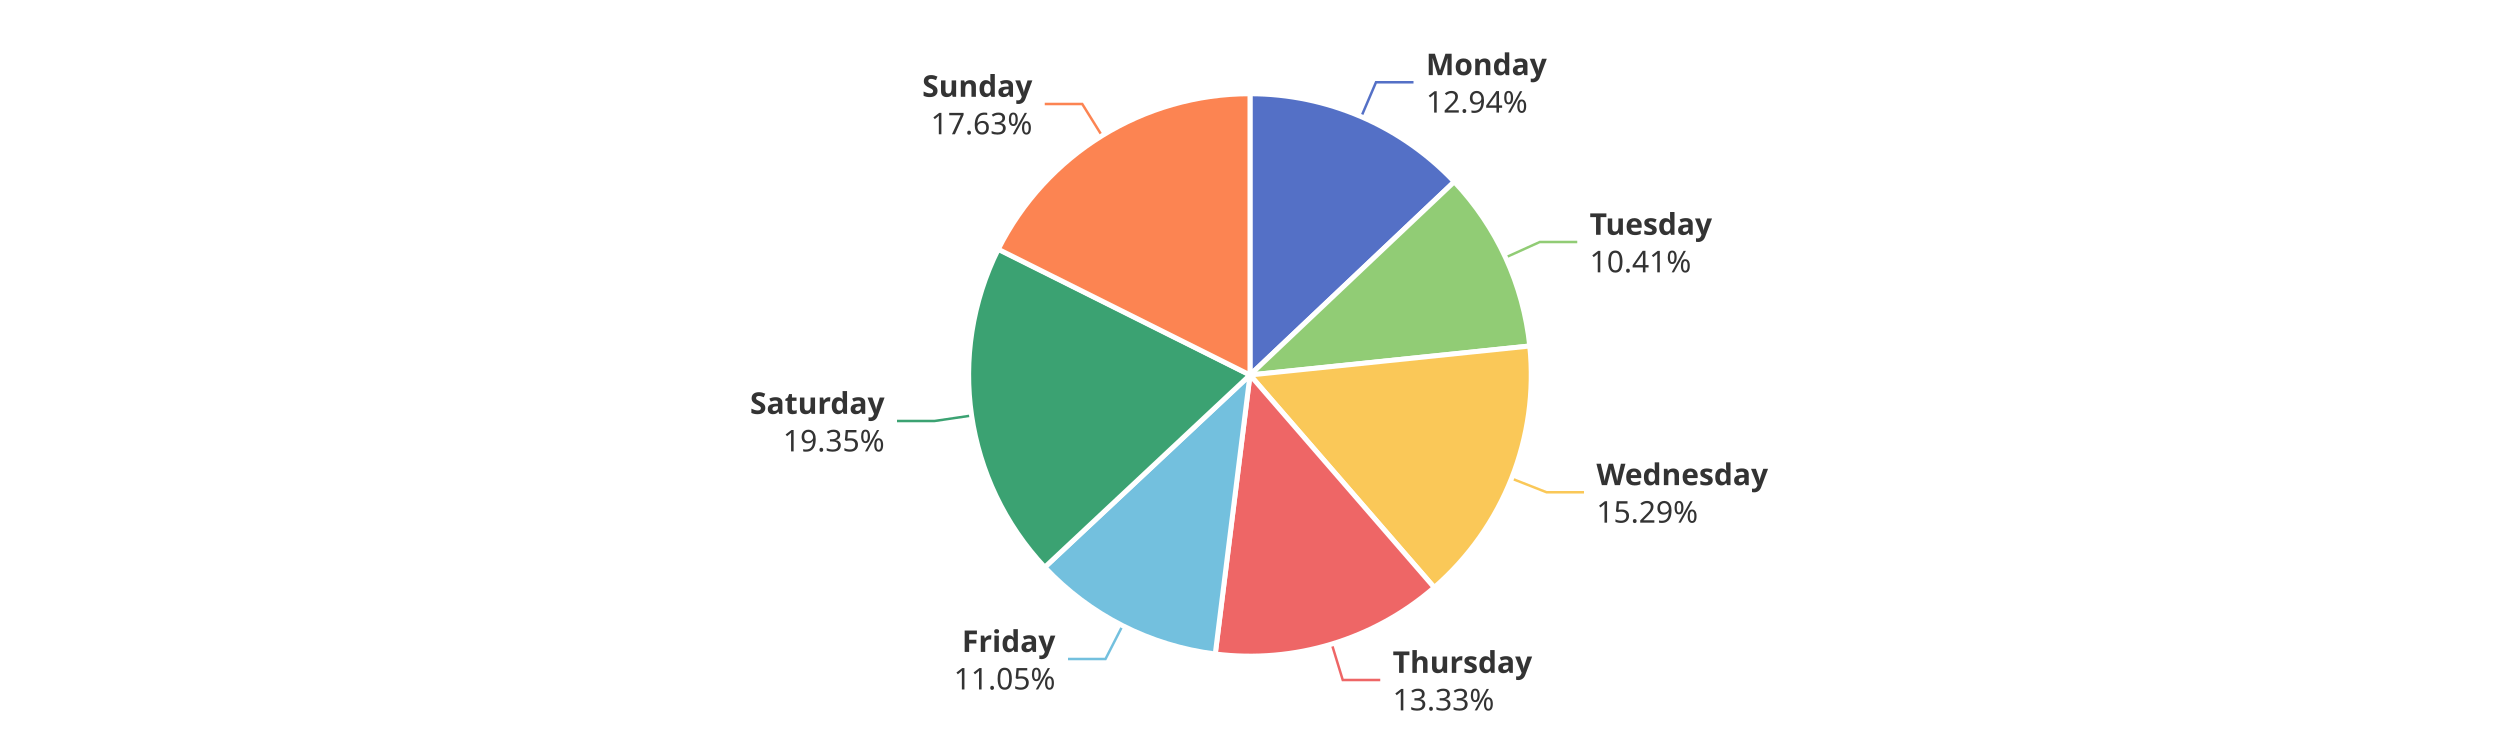
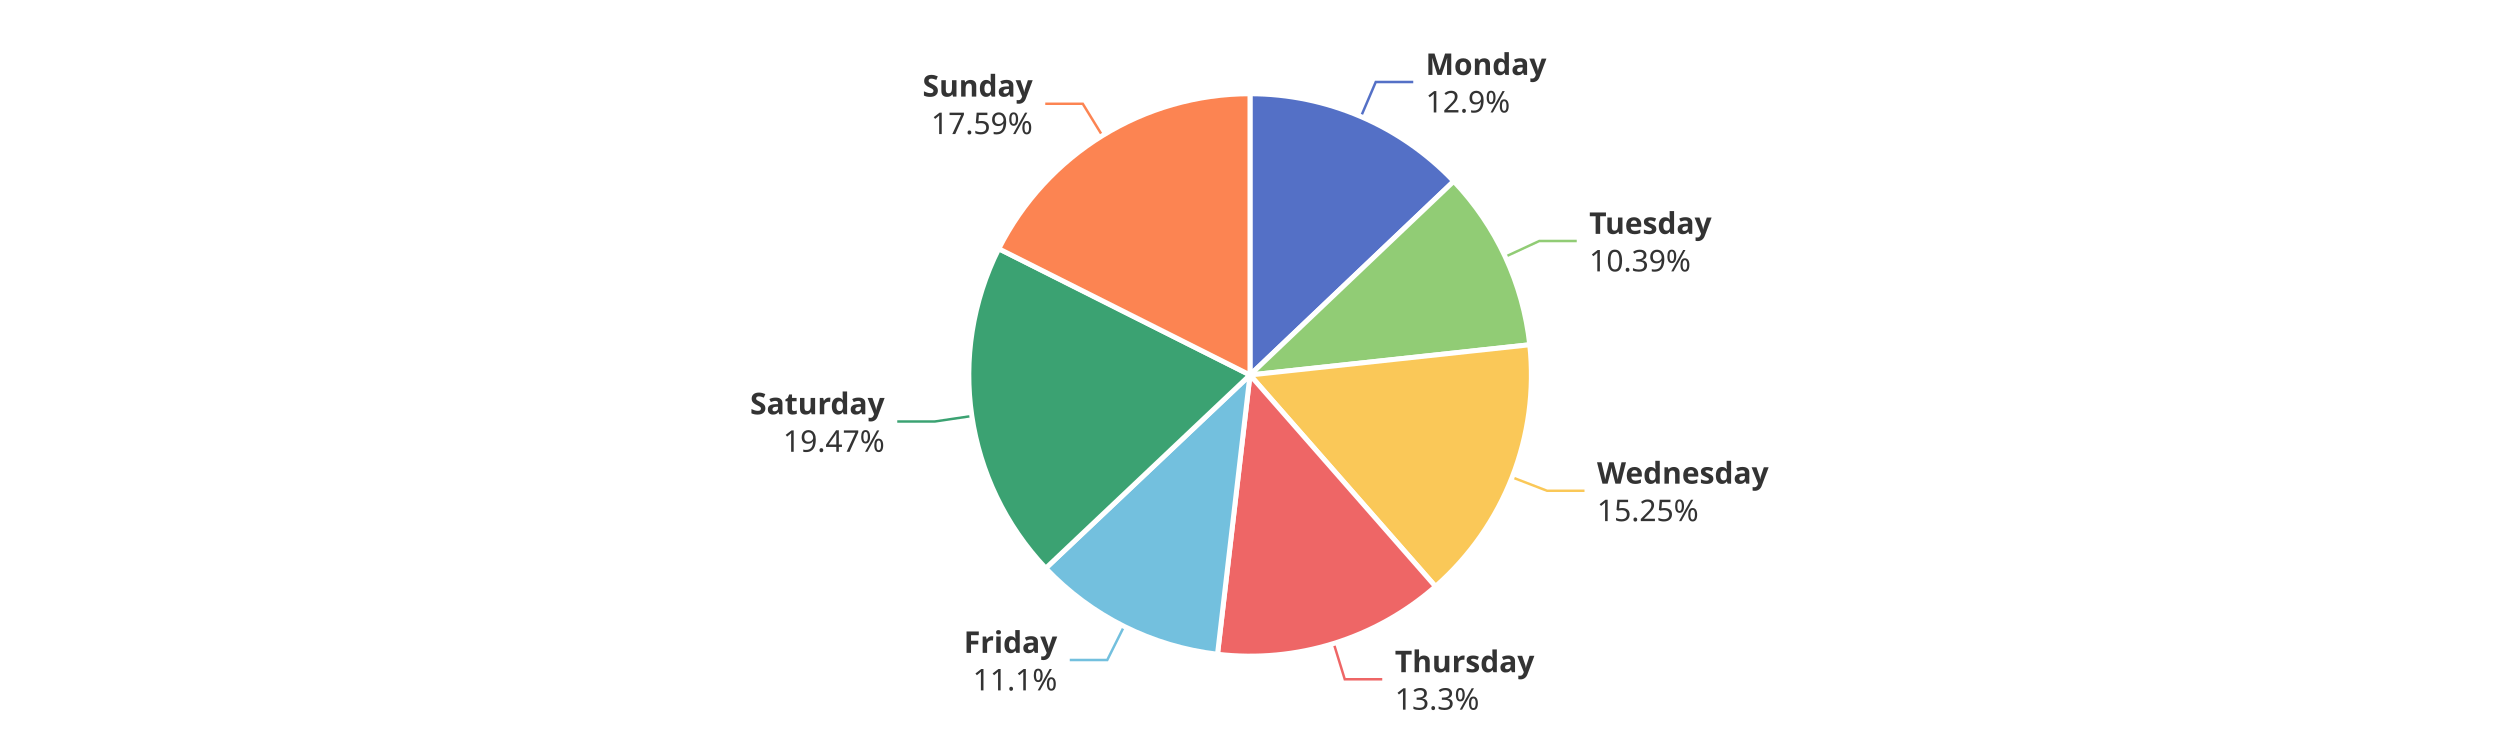
<svg xmlns="http://www.w3.org/2000/svg" width="1000" height="300" version="1.1" baseProfile="full" viewBox="0 0 1000 300">
  <rect width="1000" height="300" x="0" y="0" id="0" fill="#ffffff" />
-   <polyline points="544.5 46.7 550.4 32.9 565.4 32.9" fill="none" stroke="#5470c6" />
-   <polyline points="602.2 103 615.9 96.8 630.9 96.8" fill="none" stroke="#91cc75" />
-   <polyline points="604.6 191.4 618.6 196.9 633.6 196.9" fill="none" stroke="#fac858" />
-   <polyline points="532.7 257.6 537.1 272 552.1 272" fill="none" stroke="#ee6666" />
-   <polyline points="449 250.3 442.2 263.6 427.2 263.6" fill="none" stroke="#73c0de" />
-   <polyline points="388.7 166.2 373.8 168.4 358.8 168.4" fill="none" stroke="#3ba272" />
-   <polyline points="440.8 54.3 432.9 41.6 417.9 41.6" fill="none" stroke="#fc8452" />
-   <path d="M500 37.5A112.5 112.5 0 0 1 581.7 72.7L500 150Z" fill="#5470c6" stroke="#fff" stroke-width="2" stroke-linejoin="round" />
-   <path d="M581.7 72.7A112.5 112.5 0 0 1 611.9 138.4L500 150Z" fill="#91cc75" stroke="#fff" stroke-width="2" stroke-linejoin="round" />
-   <path d="M611.9 138.4A112.5 112.5 0 0 1 573.7 235L500 150Z" fill="#fac858" stroke="#fff" stroke-width="2" stroke-linejoin="round" />
-   <path d="M573.7 235A112.5 112.5 0 0 1 486.1 261.6L500 150Z" fill="#ee6666" stroke="#fff" stroke-width="2" stroke-linejoin="round" />
-   <path d="M486.1 261.6A112.5 112.5 0 0 1 417.9 226.9L500 150Z" fill="#73c0de" stroke="#fff" stroke-width="2" stroke-linejoin="round" />
-   <path d="M417.9 226.9A112.5 112.5 0 0 1 399.3 99.7L500 150Z" fill="#3ba272" stroke="#fff" stroke-width="2" stroke-linejoin="round" />
-   <path d="M399.3 99.7A112.5 112.5 0 0 1 500 37.5L500 150Z" fill="#fc8452" stroke="#fff" stroke-width="2" stroke-linejoin="round" />
-   <path d="M0 -15l42.8 0l0 30l-42.8 0Z" transform="translate(570.4157 32.891)" fill="none" />
-   <text dominant-baseline="central" text-anchor="start" style="font-size:12px;font-family:sans-serif;font-weight:bold;" y="-7.5" transform="translate(570.4157 32.891)" fill="#333" stroke="rgb(255,255,255)" stroke-width="2" paint-order="stroke" stroke-miterlimit="2">Monday</text>
-   <text dominant-baseline="central" text-anchor="start" style="font-size:12px;font-family:sans-serif;" y="7.5" transform="translate(570.4157 32.891)" fill="#333" stroke="rgb(255,255,255)" stroke-width="2" paint-order="stroke" stroke-miterlimit="2">12.94%</text>
-   <path d="M0 -15l46.2 0l0 30l-46.2 0Z" transform="translate(635.8552 96.7664)" fill="none" />
-   <text dominant-baseline="central" text-anchor="start" style="font-size:12px;font-family:sans-serif;font-weight:bold;" y="-7.5" transform="translate(635.8552 96.7664)" fill="#333" stroke="rgb(255,255,255)" stroke-width="2" paint-order="stroke" stroke-miterlimit="2">Tuesday</text>
-   <text dominant-baseline="central" text-anchor="start" style="font-size:12px;font-family:sans-serif;" y="7.5" transform="translate(635.8552 96.7664)" fill="#333" stroke="rgb(255,255,255)" stroke-width="2" paint-order="stroke" stroke-miterlimit="2">10.41%</text>
-   <path d="M0 -15l63.6 0l0 30l-63.6 0Z" transform="translate(638.5612 196.8986)" fill="none" />
-   <text dominant-baseline="central" text-anchor="start" style="font-size:12px;font-family:sans-serif;font-weight:bold;" y="-7.5" transform="translate(638.5612 196.8986)" fill="#333" stroke="rgb(255,255,255)" stroke-width="2" paint-order="stroke" stroke-miterlimit="2">Wednesday</text>
-   <text dominant-baseline="central" text-anchor="start" style="font-size:12px;font-family:sans-serif;" y="7.5" transform="translate(638.5612 196.8986)" fill="#333" stroke="rgb(255,255,255)" stroke-width="2" paint-order="stroke" stroke-miterlimit="2">15.29%</text>
-   <path d="M0 -15l50.2 0l0 30l-50.2 0Z" transform="translate(557.0688 271.9924)" fill="none" />
-   <text dominant-baseline="central" text-anchor="start" style="font-size:12px;font-family:sans-serif;font-weight:bold;" y="-7.5" transform="translate(557.0688 271.9924)" fill="#333" stroke="rgb(255,255,255)" stroke-width="2" paint-order="stroke" stroke-miterlimit="2">Thursday</text>
-   <text dominant-baseline="central" text-anchor="start" style="font-size:12px;font-family:sans-serif;" y="7.5" transform="translate(557.0688 271.9924)" fill="#333" stroke="rgb(255,255,255)" stroke-width="2" paint-order="stroke" stroke-miterlimit="2">13.33%</text>
-   <path d="M-40.9 -15l40.9 0l0 30l-40.9 0Z" transform="translate(422.1519 263.6215)" fill="none" />
-   <text dominant-baseline="central" text-anchor="end" style="font-size:12px;font-family:sans-serif;font-weight:bold;" y="-7.5" transform="translate(422.1519 263.6215)" fill="#333" stroke="rgb(255,255,255)" stroke-width="2" paint-order="stroke" stroke-miterlimit="2">Friday</text>
-   <text dominant-baseline="central" text-anchor="end" style="font-size:12px;font-family:sans-serif;" y="7.5" transform="translate(422.1519 263.6215)" fill="#333" stroke="rgb(255,255,255)" stroke-width="2" paint-order="stroke" stroke-miterlimit="2">11.05%</text>
-   <path d="M-48.2 -15l48.2 0l0 30l-48.2 0Z" transform="translate(353.8348 168.401)" fill="none" />
-   <text dominant-baseline="central" text-anchor="end" style="font-size:12px;font-family:sans-serif;font-weight:bold;" y="-7.5" transform="translate(353.8348 168.401)" fill="#333" stroke="rgb(255,255,255)" stroke-width="2" paint-order="stroke" stroke-miterlimit="2">Saturday</text>
-   <text dominant-baseline="central" text-anchor="end" style="font-size:12px;font-family:sans-serif;" y="7.5" transform="translate(353.8348 168.401)" fill="#333" stroke="rgb(255,255,255)" stroke-width="2" paint-order="stroke" stroke-miterlimit="2">19.35%</text>
-   <path d="M-40.9 -15l40.9 0l0 30l-40.9 0Z" transform="translate(412.938 41.5614)" fill="none" />
-   <text dominant-baseline="central" text-anchor="end" style="font-size:12px;font-family:sans-serif;font-weight:bold;" y="-7.5" transform="translate(412.938 41.5614)" fill="#333" stroke="rgb(255,255,255)" stroke-width="2" paint-order="stroke" stroke-miterlimit="2">Sunday</text>
-   <text dominant-baseline="central" text-anchor="end" style="font-size:12px;font-family:sans-serif;" y="7.5" transform="translate(412.938 41.5614)" fill="#333" stroke="rgb(255,255,255)" stroke-width="2" paint-order="stroke" stroke-miterlimit="2">17.63%</text>
+   <polyline points="544.4 46.6 550.3 32.8 565.3 32.8" fill="none" stroke="#5470c6" />
+   <polyline points="602.1 102.7 615.7 96.4 630.7 96.4" fill="none" stroke="#91cc75" />
+   <polyline points="604.8 190.9 618.8 196.3 633.8 196.3" fill="none" stroke="#fac858" />
+   <polyline points="533.5 257.4 537.9 271.7 552.9 271.7" fill="none" stroke="#ee6666" />
+   <polyline points="449.6 250.6 442.9 264 427.9 264" fill="none" stroke="#73c0de" />
+   <polyline points="388.7 166.4 373.9 168.6 358.9 168.6" fill="none" stroke="#3ba272" />
+   <polyline points="440.9 54.2 433.1 41.5 418.1 41.5" fill="none" stroke="#fc8452" />
+   <path d="M500 37.5A112.5 112.5 0 0 1 581.5 72.5L500 150Z" fill="#5470c6" stroke="#fff" stroke-width="2" stroke-linejoin="round" />
+   <path d="M581.5 72.5A112.5 112.5 0 0 1 611.9 137.9L500 150Z" fill="#91cc75" stroke="#fff" stroke-width="2" stroke-linejoin="round" />
+   <path d="M611.9 137.9A112.5 112.5 0 0 1 574.2 234.6L500 150Z" fill="#fac858" stroke="#fff" stroke-width="2" stroke-linejoin="round" />
+   <path d="M574.2 234.6A112.5 112.5 0 0 1 487 261.7L500 150Z" fill="#ee6666" stroke="#fff" stroke-width="2" stroke-linejoin="round" />
+   <path d="M487 261.7A112.5 112.5 0 0 1 418.3 227.3L500 150Z" fill="#73c0de" stroke="#fff" stroke-width="2" stroke-linejoin="round" />
+   <path d="M418.3 227.3A112.5 112.5 0 0 1 399.5 99.5L500 150Z" fill="#3ba272" stroke="#fff" stroke-width="2" stroke-linejoin="round" />
+   <path d="M399.5 99.5A112.5 112.5 0 0 1 500 37.5L500 150Z" fill="#fc8452" stroke="#fff" stroke-width="2" stroke-linejoin="round" />
+   <path d="M0 -15l42.8 0l0 30l-42.8 0Z" transform="translate(570.2685 32.8278)" fill="none" />
+   <text dominant-baseline="central" text-anchor="start" style="font-size:12px;font-family:sans-serif;font-weight:bold;" y="-7.5" transform="translate(570.2685 32.8278)" fill="#333" stroke="rgb(255,255,255)" stroke-width="2" paint-order="stroke" stroke-miterlimit="2">Monday</text>
+   <text dominant-baseline="central" text-anchor="start" style="font-size:12px;font-family:sans-serif;" y="7.5" transform="translate(570.2685 32.8278)" fill="#333" stroke="rgb(255,255,255)" stroke-width="2" paint-order="stroke" stroke-miterlimit="2">12.9%</text>
+   <path d="M0 -15l46.2 0l0 30l-46.2 0Z" transform="translate(635.6874 96.4027)" fill="none" />
+   <text dominant-baseline="central" text-anchor="start" style="font-size:12px;font-family:sans-serif;font-weight:bold;" y="-7.5" transform="translate(635.6874 96.4027)" fill="#333" stroke="rgb(255,255,255)" stroke-width="2" paint-order="stroke" stroke-miterlimit="2">Tuesday</text>
+   <text dominant-baseline="central" text-anchor="start" style="font-size:12px;font-family:sans-serif;" y="7.5" transform="translate(635.6874 96.4027)" fill="#333" stroke="rgb(255,255,255)" stroke-width="2" paint-order="stroke" stroke-miterlimit="2">10.39%</text>
+   <path d="M0 -15l63.6 0l0 30l-63.6 0Z" transform="translate(638.7955 196.3021)" fill="none" />
+   <text dominant-baseline="central" text-anchor="start" style="font-size:12px;font-family:sans-serif;font-weight:bold;" y="-7.5" transform="translate(638.7955 196.3021)" fill="#333" stroke="rgb(255,255,255)" stroke-width="2" paint-order="stroke" stroke-miterlimit="2">Wednesday</text>
+   <text dominant-baseline="central" text-anchor="start" style="font-size:12px;font-family:sans-serif;" y="7.5" transform="translate(638.7955 196.3021)" fill="#333" stroke="rgb(255,255,255)" stroke-width="2" paint-order="stroke" stroke-miterlimit="2">15.25%</text>
+   <path d="M0 -15l50.2 0l0 30l-50.2 0Z" transform="translate(557.9493 271.7214)" fill="none" />
+   <text dominant-baseline="central" text-anchor="start" style="font-size:12px;font-family:sans-serif;font-weight:bold;" y="-7.5" transform="translate(557.9493 271.7214)" fill="#333" stroke="rgb(255,255,255)" stroke-width="2" paint-order="stroke" stroke-miterlimit="2">Thursday</text>
+   <text dominant-baseline="central" text-anchor="start" style="font-size:12px;font-family:sans-serif;" y="7.5" transform="translate(557.9493 271.7214)" fill="#333" stroke="rgb(255,255,255)" stroke-width="2" paint-order="stroke" stroke-miterlimit="2">13.3%</text>
+   <path d="M-34.2 -15l34.2 0l0 30l-34.2 0Z" transform="translate(422.9028 264.0007)" fill="none" />
+   <text dominant-baseline="central" text-anchor="end" style="font-size:12px;font-family:sans-serif;font-weight:bold;" y="-7.5" transform="translate(422.9028 264.0007)" fill="#333" stroke="rgb(255,255,255)" stroke-width="2" paint-order="stroke" stroke-miterlimit="2">Friday</text>
+   <text dominant-baseline="central" text-anchor="end" style="font-size:12px;font-family:sans-serif;" y="7.5" transform="translate(422.9028 264.0007)" fill="#333" stroke="rgb(255,255,255)" stroke-width="2" paint-order="stroke" stroke-miterlimit="2">11.1%</text>
+   <path d="M-48.2 -15l48.2 0l0 30l-48.2 0Z" transform="translate(353.858 168.5595)" fill="none" />
+   <text dominant-baseline="central" text-anchor="end" style="font-size:12px;font-family:sans-serif;font-weight:bold;" y="-7.5" transform="translate(353.858 168.5595)" fill="#333" stroke="rgb(255,255,255)" stroke-width="2" paint-order="stroke" stroke-miterlimit="2">Saturday</text>
+   <text dominant-baseline="central" text-anchor="end" style="font-size:12px;font-family:sans-serif;" y="7.5" transform="translate(353.858 168.5595)" fill="#333" stroke="rgb(255,255,255)" stroke-width="2" paint-order="stroke" stroke-miterlimit="2">19.47%</text>
+   <path d="M-40.9 -15l40.9 0l0 30l-40.9 0Z" transform="translate(413.0743 41.4772)" fill="none" />
+   <text dominant-baseline="central" text-anchor="end" style="font-size:12px;font-family:sans-serif;font-weight:bold;" y="-7.5" transform="translate(413.0743 41.4772)" fill="#333" stroke="rgb(255,255,255)" stroke-width="2" paint-order="stroke" stroke-miterlimit="2">Sunday</text>
+   <text dominant-baseline="central" text-anchor="end" style="font-size:12px;font-family:sans-serif;" y="7.5" transform="translate(413.0743 41.4772)" fill="#333" stroke="rgb(255,255,255)" stroke-width="2" paint-order="stroke" stroke-miterlimit="2">17.59%</text>
</svg>
